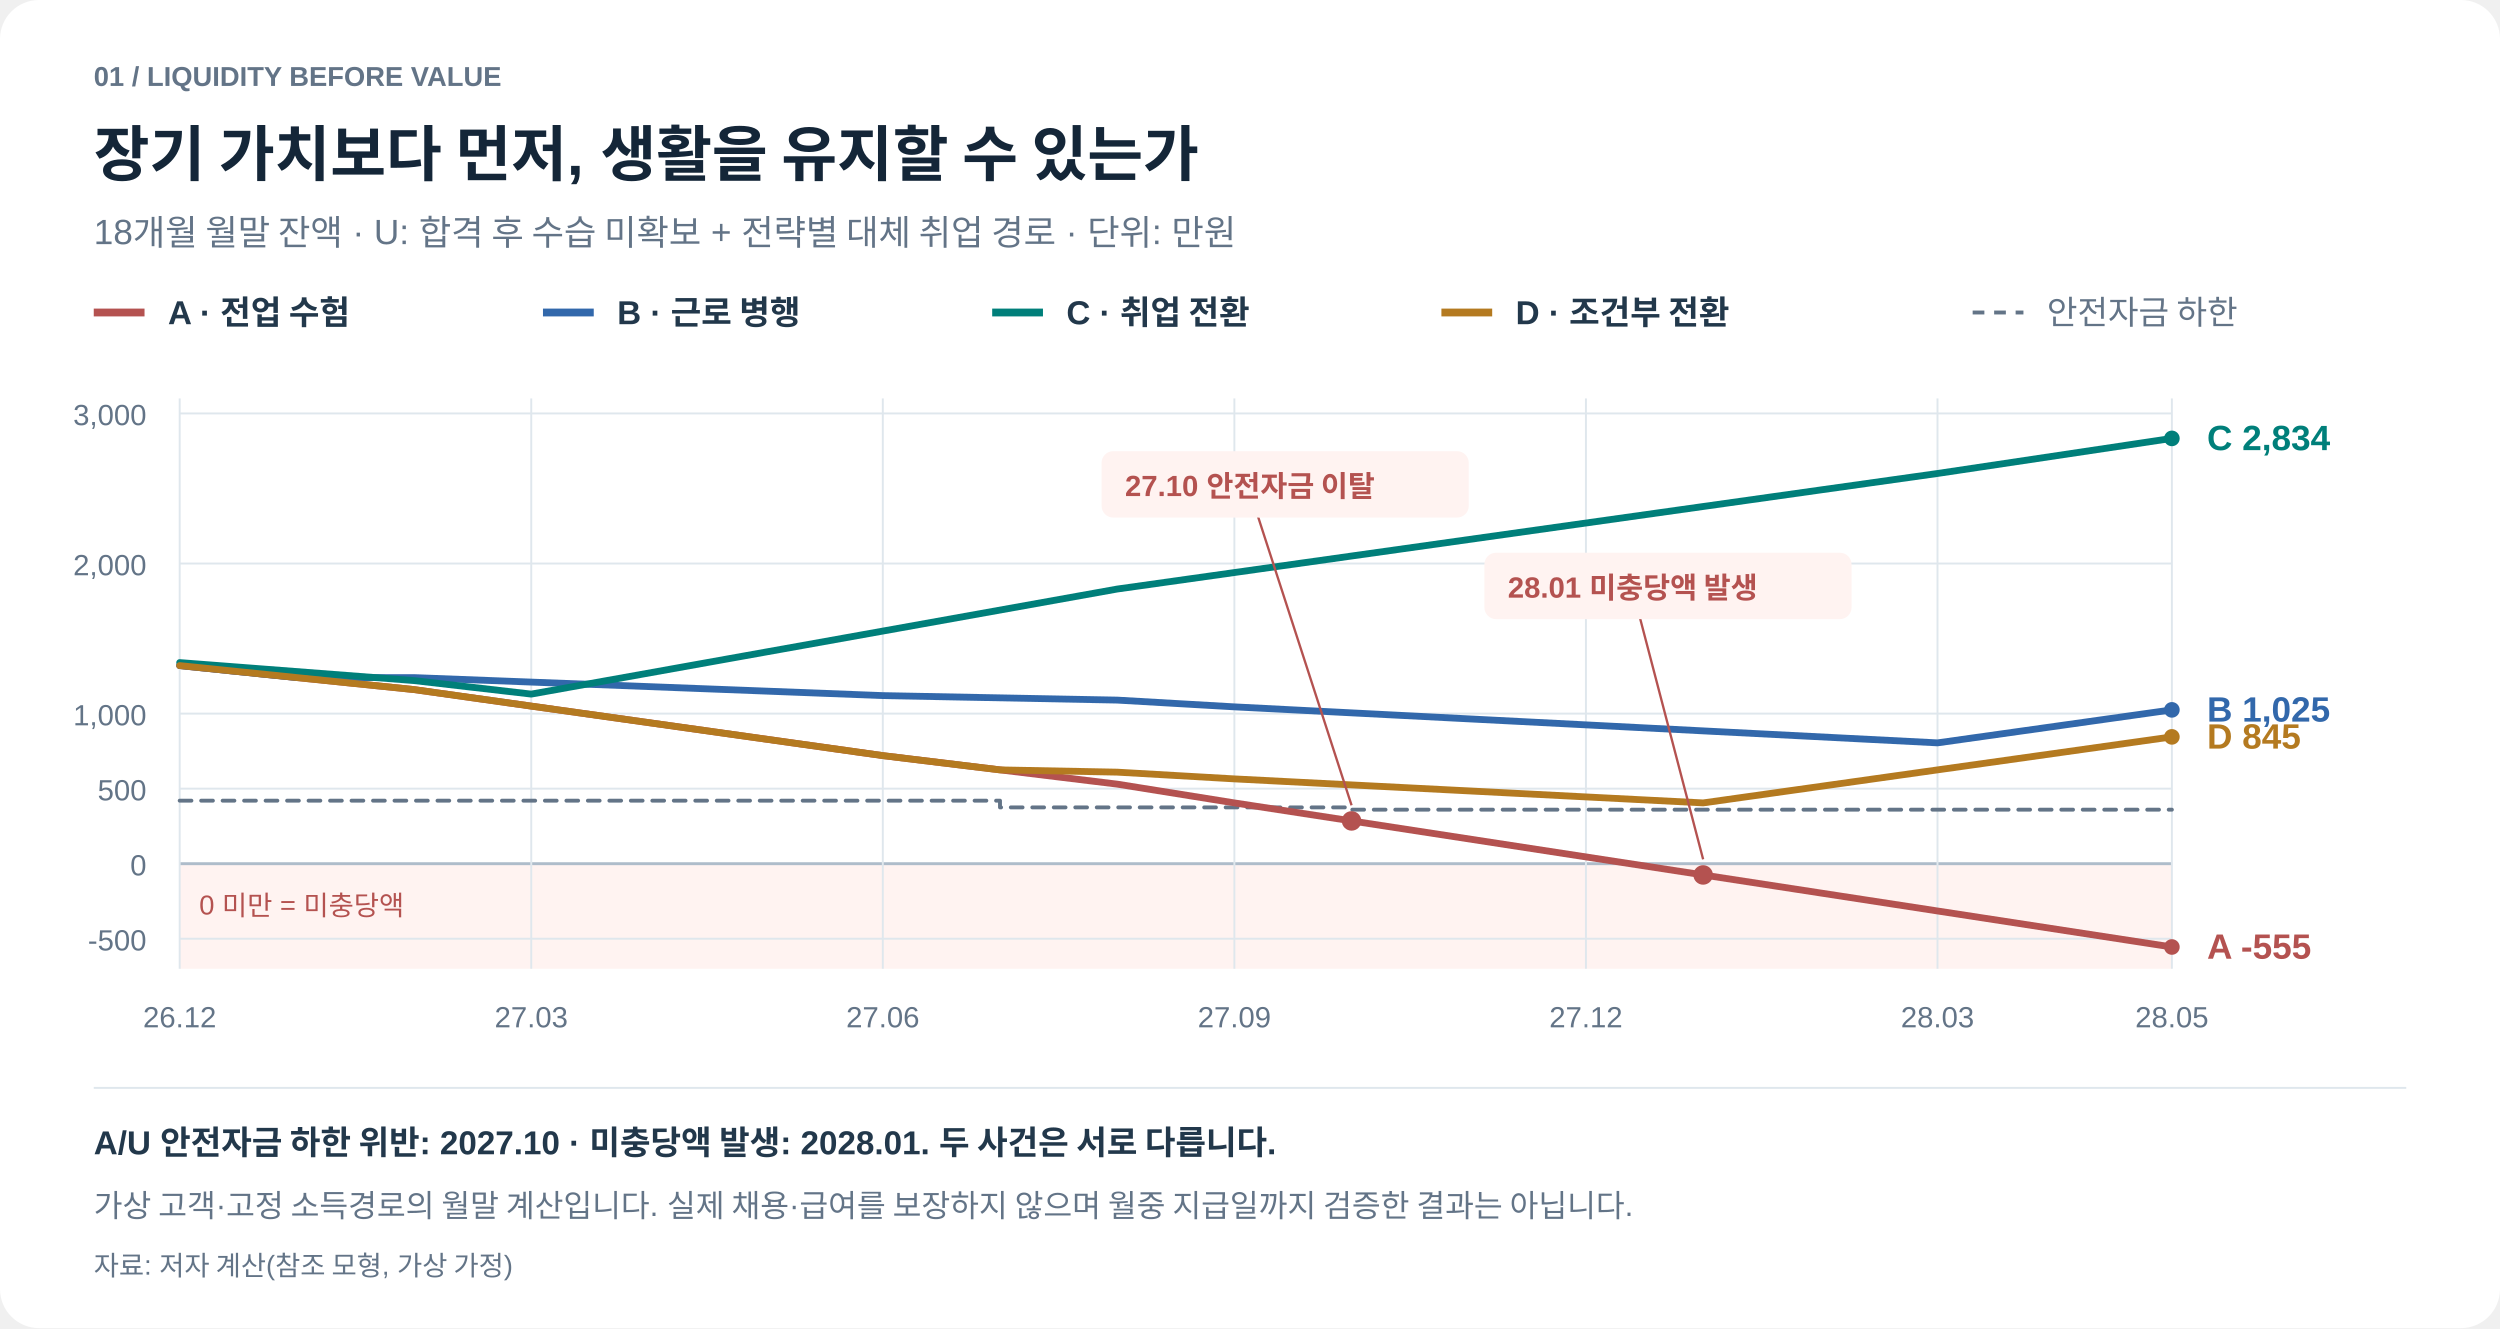
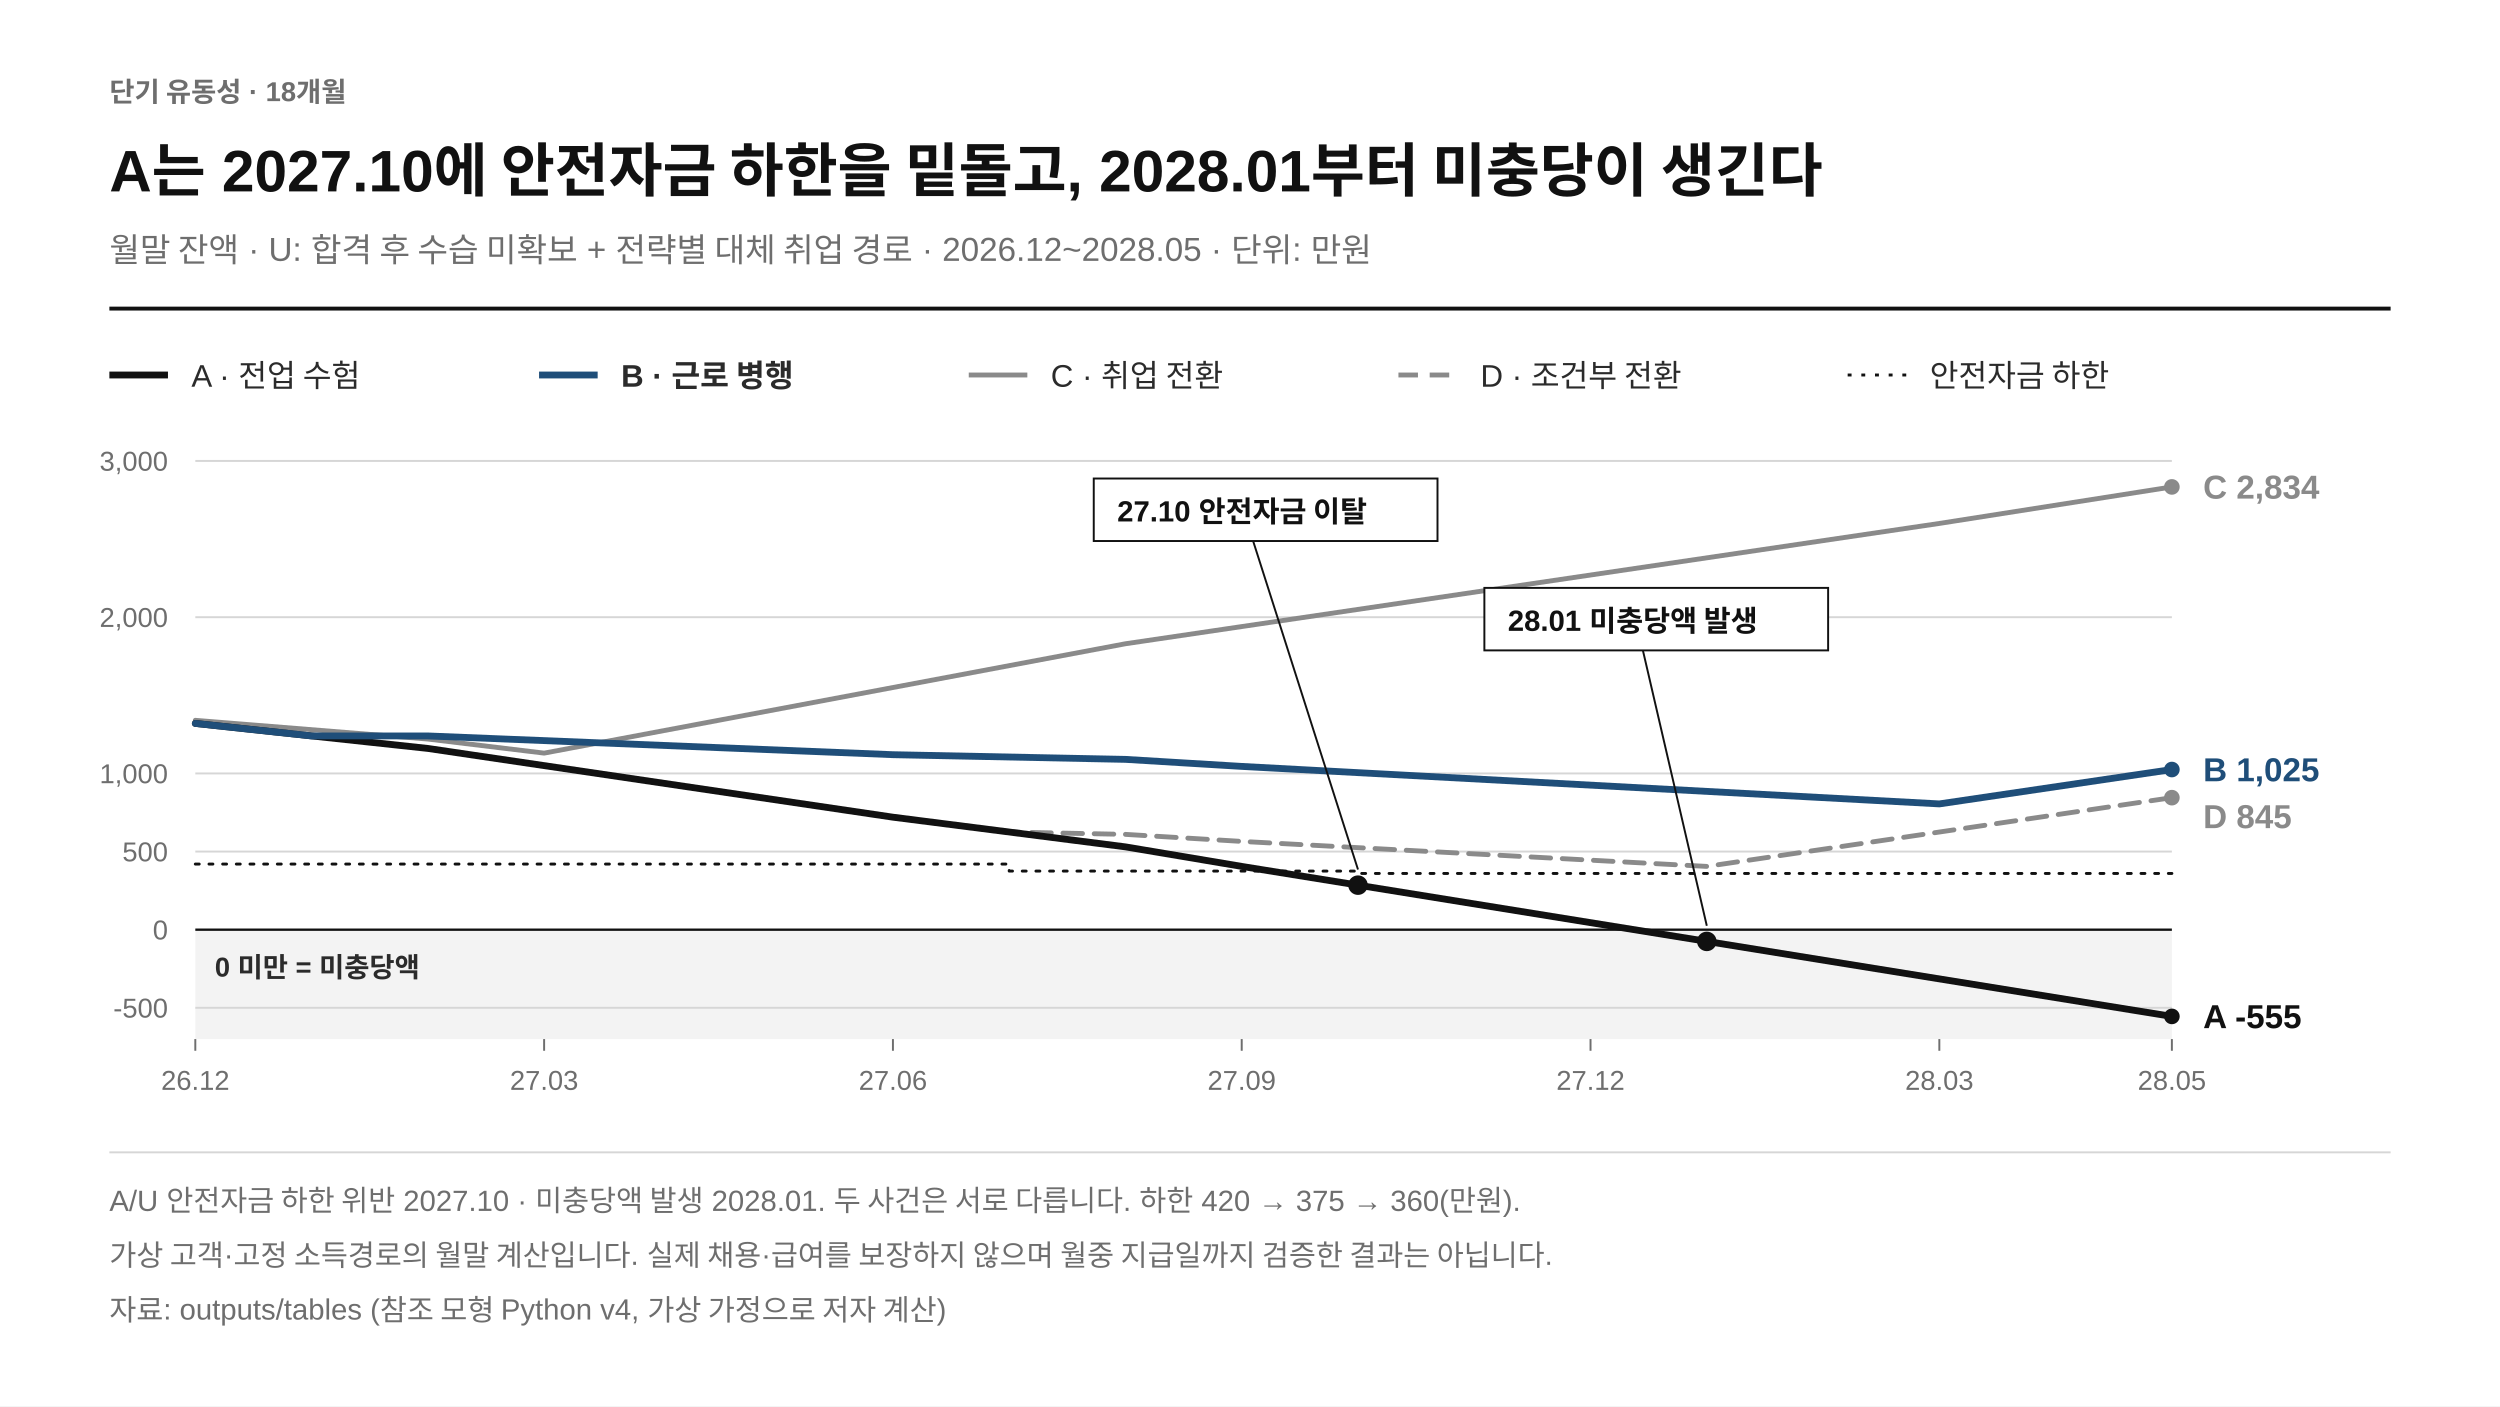
- <svg xmlns="http://www.w3.org/2000/svg" viewBox="0 0 1280 680" width="1280" height="680" role="img" aria-labelledby="title desc" style="max-width:100%;height:auto">
-   <style>text{font-family:"Noto Sans KR","Malgun Gothic",Arial,sans-serif}.number{font-family:Arial,"Malgun Gothic",sans-serif;font-variant-numeric:tabular-nums}</style>
-   <rect x="0" y="0" width="1280" height="680" rx="20" fill="#FFFFFF" />
-   <text x="48" y="44" font-size="14" fill="#637487" font-weight="700" text-anchor="start">01 / LIQUIDITY BEFORE VALUE</text>
-   <text x="48" y="90" font-size="31" fill="#142638" font-weight="700" text-anchor="start">장기 가치보다 먼저, 생활을 유지할 수 있는가</text>
-   <text x="48" y="125" font-size="18" fill="#637487" font-weight="400" text-anchor="start">18개월 월말 잔액 · U: 합격 후 수습 미확보 + 전략별 대체 취업 경로 · 단위: 만원</text>
-   <line x1="48" y1="160" x2="74" y2="160" stroke="#B45250" stroke-width="4" />
-   <text x="86" y="166" font-size="17" fill="#22384B" font-weight="700" text-anchor="start">A · 전업 수험</text>
-   <line x1="278" y1="160" x2="304" y2="160" stroke="#3268AB" stroke-width="4" />
-   <text x="316" y="166" font-size="17" fill="#22384B" font-weight="700" text-anchor="start">B · 근로 병행</text>
-   <line x1="508" y1="160" x2="534" y2="160" stroke="#007F7A" stroke-width="4" />
-   <text x="546" y="166" font-size="17" fill="#22384B" font-weight="700" text-anchor="start">C · 취업 전환</text>
-   <line x1="738" y1="160" x2="764" y2="160" stroke="#B47A20" stroke-width="4" />
-   <text x="776" y="166" font-size="17" fill="#22384B" font-weight="700" text-anchor="start">D · 조건부 전환</text>
-   <line x1="1010" y1="160" x2="1036" y2="160" stroke="#637487" stroke-width="2" stroke-dasharray="6 5" />
-   <text x="1048" y="166" font-size="17" fill="#637487" font-weight="400" text-anchor="start">안전자금 하한</text>
-   <rect x="92" y="442.21" width="1020" height="53.79" rx="0" fill="#FFF3F1" />
-   <line x1="92" y1="480.63" x2="1112" y2="480.63" stroke="#DFE7ED" stroke-width="1" />
-   <text x="75" y="486.63" font-size="15" fill="#637487" font-weight="400" text-anchor="end" class="number">-500</text>
-   <line x1="92" y1="442.21" x2="1112" y2="442.21" stroke="#AEBCCA" stroke-width="1.5" />
-   <text x="75" y="448.21" font-size="15" fill="#637487" font-weight="400" text-anchor="end" class="number">0</text>
-   <line x1="92" y1="403.79" x2="1112" y2="403.79" stroke="#DFE7ED" stroke-width="1" />
-   <text x="75" y="409.79" font-size="15" fill="#637487" font-weight="400" text-anchor="end" class="number">500</text>
-   <line x1="92" y1="365.37" x2="1112" y2="365.37" stroke="#DFE7ED" stroke-width="1" />
-   <text x="75" y="371.37" font-size="15" fill="#637487" font-weight="400" text-anchor="end" class="number">1,000</text>
-   <line x1="92" y1="288.53" x2="1112" y2="288.53" stroke="#DFE7ED" stroke-width="1" />
-   <text x="75" y="294.53" font-size="15" fill="#637487" font-weight="400" text-anchor="end" class="number">2,000</text>
-   <line x1="92" y1="211.68" x2="1112" y2="211.68" stroke="#DFE7ED" stroke-width="1" />
-   <text x="75" y="217.68" font-size="15" fill="#637487" font-weight="400" text-anchor="end" class="number">3,000</text>
-   <text x="102" y="468.21" font-size="14" fill="#B45250" font-weight="400" text-anchor="start">0 미만 = 미충당액</text>
-   <line x1="92" y1="204" x2="92" y2="496" stroke="#DFE7ED" stroke-width="1" />
-   <text x="92" y="526" font-size="15" fill="#637487" font-weight="400" text-anchor="middle" class="number">26.12</text>
-   <line x1="272" y1="204" x2="272" y2="496" stroke="#DFE7ED" stroke-width="1" />
-   <text x="272" y="526" font-size="15" fill="#637487" font-weight="400" text-anchor="middle" class="number">27.03</text>
-   <line x1="452" y1="204" x2="452" y2="496" stroke="#DFE7ED" stroke-width="1" />
-   <text x="452" y="526" font-size="15" fill="#637487" font-weight="400" text-anchor="middle" class="number">27.06</text>
-   <line x1="632" y1="204" x2="632" y2="496" stroke="#DFE7ED" stroke-width="1" />
-   <text x="632" y="526" font-size="15" fill="#637487" font-weight="400" text-anchor="middle" class="number">27.09</text>
-   <line x1="812" y1="204" x2="812" y2="496" stroke="#DFE7ED" stroke-width="1" />
-   <text x="812" y="526" font-size="15" fill="#637487" font-weight="400" text-anchor="middle" class="number">27.12</text>
-   <line x1="992" y1="204" x2="992" y2="496" stroke="#DFE7ED" stroke-width="1" />
-   <text x="992" y="526" font-size="15" fill="#637487" font-weight="400" text-anchor="middle" class="number">28.03</text>
-   <line x1="1112" y1="204" x2="1112" y2="496" stroke="#DFE7ED" stroke-width="1" />
-   <text x="1112" y="526" font-size="15" fill="#637487" font-weight="400" text-anchor="middle" class="number">28.05</text>
-   <path d="M92,409.94 L152,409.94 L212,409.94 L272,409.94 L332,409.94 L392,409.94 L452,409.94 L512,409.94 L512,413.39 L572,413.39 L632,413.39 L692,413.39 L692,414.55 L752,414.55 L812,414.55 L872,414.55 L932,414.55 L992,414.55 L1052,414.55 L1112,414.55" fill="none" stroke="#637487" stroke-width="2" stroke-linecap="round" stroke-linejoin="round" stroke-dasharray="6 5" />
-   <path d="M92,340.78 L152,346.93 L212,353.07 L272,361.53 L332,369.98 L392,378.43 L452,386.88 L512,394.18 L572,401.48 L632,411.09 L692,420.31 L752,429.53 L812,438.75 L872,447.97 L932,457.19 L992,466.42 L1052,475.64 L1112,484.86" fill="none" stroke="#B45250" stroke-width="3.5" stroke-linecap="round" stroke-linejoin="round" />
-   <circle cx="1112" cy="484.86" r="4" fill="#B45250" />
-   <text x="1130" y="490.86" font-size="18" fill="#B45250" font-weight="700" text-anchor="start" class="number">A -555</text>
-   <path d="M92,340.78 L152,346.93 L212,346.93 L272,349.23 L332,351.54 L392,353.84 L452,356.15 L512,357.3 L572,358.45 L632,361.91 L692,364.98 L752,368.06 L812,371.13 L872,374.21 L932,377.28 L992,380.35 L1052,371.9 L1112,363.45" fill="none" stroke="#3268AB" stroke-width="3.5" stroke-linecap="round" stroke-linejoin="round" />
-   <circle cx="1112" cy="363.45" r="4" fill="#3268AB" />
-   <text x="1130" y="369.45" font-size="18" fill="#3268AB" font-weight="700" text-anchor="start" class="number">B 1,025</text>
-   <path d="M92,339.24 L152,343.85 L212,348.46 L272,355.38 L332,344.62 L392,333.86 L452,323.11 L512,312.35 L572,301.59 L632,293.14 L692,284.68 L752,276.23 L812,267.78 L872,259.33 L932,250.87 L992,242.42 L1052,233.44 L1112,224.46" fill="none" stroke="#007F7A" stroke-width="3.5" stroke-linecap="round" stroke-linejoin="round" />
-   <circle cx="1112" cy="224.46" r="4" fill="#007F7A" />
-   <text x="1130" y="230.46" font-size="18" fill="#007F7A" font-weight="700" text-anchor="start" class="number">C 2,834</text>
-   <path d="M92,340.78 L152,346.93 L212,353.07 L272,361.53 L332,369.98 L392,378.43 L452,386.88 L512,394.18 L572,395.34 L632,398.79 L692,401.87 L752,404.94 L812,408.02 L872,411.09 L932,402.64 L992,394.18 L1052,385.73 L1112,377.28" fill="none" stroke="#B47A20" stroke-width="3.5" stroke-linecap="round" stroke-linejoin="round" />
-   <circle cx="1112" cy="377.28" r="4" fill="#B47A20" />
-   <text x="1130" y="383.28" font-size="18" fill="#B47A20" font-weight="700" text-anchor="start" class="number">D 845</text>
-   <line x1="692" y1="412.31" x2="642" y2="258" stroke="#B45250" stroke-width="1.2" />
-   <circle cx="692" cy="420.31" r="5" fill="#B45250" />
-   <rect x="564" y="231" width="188" height="34" rx="6" fill="#FFF3F1" />
-   <text x="576" y="254" font-size="15" fill="#B45250" font-weight="700" text-anchor="start">27.10 안전자금 이탈</text>
-   <line x1="872" y1="439.97" x2="838" y2="310" stroke="#B45250" stroke-width="1.2" />
-   <circle cx="872" cy="447.97" r="5" fill="#B45250" />
-   <rect x="760" y="283" width="188" height="34" rx="6" fill="#FFF3F1" />
-   <text x="772" y="306" font-size="15" fill="#B45250" font-weight="700" text-anchor="start">28.01 미충당액 발생</text>
-   <line x1="48" y1="557" x2="1232" y2="557" stroke="#DFE7ED" stroke-width="1" />
-   <text x="48" y="591" font-size="17" fill="#22384B" font-weight="700" text-anchor="start">A/U 안전자금 하한 위반: 2027.10 · 미충당액 발생: 2028.01. 두 사건은 서로 다릅니다.</text>
-   <text x="48" y="623" font-size="16" fill="#637487" font-weight="400" text-anchor="start">가상 고객·고정 소득경로의 월말 계산입니다. 실제 채용·급여를 보장하지 않으며 월중 지급일까지 검증한 결과는 아닙니다.</text>
-   <text x="48" y="653" font-size="14" fill="#637487" font-weight="400" text-anchor="start">자료: 저자 계산(참조 모형, 가상 가정)</text>
+ <svg xmlns="http://www.w3.org/2000/svg" viewBox="0 0 1280 720" width="1280" height="720" role="img" aria-labelledby="title desc" style="max-width:100%;height:auto">
+   <style>text{font-family:"Noto Sans KR","Malgun Gothic","Apple SD Gothic Neo",Arial,sans-serif}.number{font-family:Arial,"Malgun Gothic",sans-serif;font-variant-numeric:tabular-nums}</style>
+   <rect x="0" y="0" width="1280" height="720" rx="0" fill="#FFFFFF" />
+   <text x="56" y="52" font-size="14" fill="#6E6E6E" font-weight="700" text-anchor="start">단기 유동성 · 18개월</text>
+   <text x="56" y="98" font-size="30" fill="#111111" font-weight="700" text-anchor="start">A는 2027.10에 안전자금 하한을 밑돌고, 2028.01부터 미충당이 생긴다</text>
+   <text x="56" y="134" font-size="17" fill="#6E6E6E" font-weight="400" text-anchor="start">월말 잔액 · U: 합격 후 수습 미확보 + 전략별 대체 취업 경로 · 2026.12~2028.05 · 단위: 만원</text>
+   <line x1="56" y1="158" x2="1224" y2="158" stroke="#111111" stroke-width="2" />
+   <line x1="56" y1="192" x2="86" y2="192" stroke="#111111" stroke-width="3.5" />
+   <text x="98" y="198" font-size="16" fill="#2B2B2B" font-weight="400" text-anchor="start">A · 전업 수험</text>
+   <line x1="276" y1="192" x2="306" y2="192" stroke="#1F4E79" stroke-width="3.5" />
+   <text x="318" y="198" font-size="16" fill="#2B2B2B" font-weight="700" text-anchor="start">B · 근로 병행</text>
+   <line x1="496" y1="192" x2="526" y2="192" stroke="#8A8A8A" stroke-width="2.5" />
+   <text x="538" y="198" font-size="16" fill="#2B2B2B" font-weight="400" text-anchor="start">C · 취업 전환</text>
+   <line x1="716" y1="192" x2="746" y2="192" stroke="#8A8A8A" stroke-width="2.5" stroke-dasharray="10 6" />
+   <text x="758" y="198" font-size="16" fill="#2B2B2B" font-weight="400" text-anchor="start">D · 조건부 전환</text>
+   <line x1="946" y1="192" x2="976" y2="192" stroke="#111111" stroke-width="1.5" stroke-dasharray="2 5" />
+   <text x="988" y="198" font-size="16" fill="#2B2B2B" font-weight="400" text-anchor="start">안전자금 하한</text>
+   <rect x="100" y="476" width="1012" height="56" rx="0" fill="#F3F3F3" />
+   <line x1="100" y1="516" x2="1112" y2="516" stroke="#D6D6D6" stroke-width="1" />
+   <text x="86" y="521" font-size="14" fill="#6E6E6E" font-weight="400" text-anchor="end" class="number">-500</text>
+   <line x1="100" y1="476" x2="1112" y2="476" stroke="#111111" stroke-width="1.2" />
+   <text x="86" y="481" font-size="14" fill="#6E6E6E" font-weight="400" text-anchor="end" class="number">0</text>
+   <line x1="100" y1="436" x2="1112" y2="436" stroke="#D6D6D6" stroke-width="1" />
+   <text x="86" y="441" font-size="14" fill="#6E6E6E" font-weight="400" text-anchor="end" class="number">500</text>
+   <line x1="100" y1="396" x2="1112" y2="396" stroke="#D6D6D6" stroke-width="1" />
+   <text x="86" y="401" font-size="14" fill="#6E6E6E" font-weight="400" text-anchor="end" class="number">1,000</text>
+   <line x1="100" y1="316" x2="1112" y2="316" stroke="#D6D6D6" stroke-width="1" />
+   <text x="86" y="321" font-size="14" fill="#6E6E6E" font-weight="400" text-anchor="end" class="number">2,000</text>
+   <line x1="100" y1="236" x2="1112" y2="236" stroke="#D6D6D6" stroke-width="1" />
+   <text x="86" y="241" font-size="14" fill="#6E6E6E" font-weight="400" text-anchor="end" class="number">3,000</text>
+   <text x="110" y="500" font-size="14" fill="#2B2B2B" font-weight="700" text-anchor="start">0 미만 = 미충당액</text>
+   <line x1="100" y1="532" x2="100" y2="538" stroke="#6E6E6E" stroke-width="1" />
+   <text x="100" y="558" font-size="14" fill="#6E6E6E" font-weight="400" text-anchor="middle" class="number">26.12</text>
+   <line x1="278.59" y1="532" x2="278.59" y2="538" stroke="#6E6E6E" stroke-width="1" />
+   <text x="278.59" y="558" font-size="14" fill="#6E6E6E" font-weight="400" text-anchor="middle" class="number">27.03</text>
+   <line x1="457.18" y1="532" x2="457.18" y2="538" stroke="#6E6E6E" stroke-width="1" />
+   <text x="457.18" y="558" font-size="14" fill="#6E6E6E" font-weight="400" text-anchor="middle" class="number">27.06</text>
+   <line x1="635.76" y1="532" x2="635.76" y2="538" stroke="#6E6E6E" stroke-width="1" />
+   <text x="635.76" y="558" font-size="14" fill="#6E6E6E" font-weight="400" text-anchor="middle" class="number">27.09</text>
+   <line x1="814.35" y1="532" x2="814.35" y2="538" stroke="#6E6E6E" stroke-width="1" />
+   <text x="814.35" y="558" font-size="14" fill="#6E6E6E" font-weight="400" text-anchor="middle" class="number">27.12</text>
+   <line x1="992.94" y1="532" x2="992.94" y2="538" stroke="#6E6E6E" stroke-width="1" />
+   <text x="992.94" y="558" font-size="14" fill="#6E6E6E" font-weight="400" text-anchor="middle" class="number">28.03</text>
+   <line x1="1112" y1="532" x2="1112" y2="538" stroke="#6E6E6E" stroke-width="1" />
+   <text x="1112" y="558" font-size="14" fill="#6E6E6E" font-weight="400" text-anchor="middle" class="number">28.05</text>
+   <path d="M100,442.4 L159.53,442.4 L219.06,442.4 L278.59,442.4 L338.12,442.4 L397.65,442.4 L457.18,442.4 L516.71,442.4 L516.71,446 L576.24,446 L635.76,446 L695.29,446 L695.29,447.2 L754.82,447.2 L814.35,447.2 L873.88,447.2 L933.41,447.2 L992.94,447.2 L1052.47,447.2 L1112,447.2" fill="none" stroke="#111111" stroke-width="1.5" stroke-linecap="round" stroke-linejoin="round" stroke-dasharray="2 5" />
+   <path d="M100,370.4 L159.53,376.8 L219.06,383.2 L278.59,392 L338.12,400.8 L397.65,409.6 L457.18,418.4 L516.71,426 L576.24,427.2 L635.76,430.8 L695.29,434 L754.82,437.2 L814.35,440.4 L873.88,443.6 L933.41,434.8 L992.94,426 L1052.47,417.2 L1112,408.4" fill="none" stroke="#8A8A8A" stroke-width="2.5" stroke-linecap="round" stroke-linejoin="round" stroke-dasharray="10 6" />
+   <circle cx="1112" cy="408.4" r="4" fill="#8A8A8A" />
+   <path d="M100,368.8 L159.53,373.6 L219.06,378.4 L278.59,385.6 L338.12,374.4 L397.65,363.2 L457.18,352 L516.71,340.8 L576.24,329.6 L635.76,320.8 L695.29,312 L754.82,303.2 L814.35,294.4 L873.88,285.6 L933.41,276.8 L992.94,268 L1052.47,258.65 L1112,249.3" fill="none" stroke="#8A8A8A" stroke-width="2.5" stroke-linecap="round" stroke-linejoin="round" />
+   <circle cx="1112" cy="249.3" r="4" fill="#8A8A8A" />
+   <path d="M100,370.4 L159.53,376.8 L219.06,383.2 L278.59,392 L338.12,400.8 L397.65,409.6 L457.18,418.4 L516.71,426 L576.24,433.6 L635.76,443.6 L695.29,453.2 L754.82,462.8 L814.35,472.4 L873.88,482 L933.41,491.6 L992.94,501.2 L1052.47,510.8 L1112,520.4" fill="none" stroke="#111111" stroke-width="3.5" stroke-linecap="round" stroke-linejoin="round" />
+   <circle cx="1112" cy="520.4" r="4" fill="#111111" />
+   <path d="M100,370.4 L159.53,376.8 L219.06,376.8 L278.59,379.2 L338.12,381.6 L397.65,384 L457.18,386.4 L516.71,387.6 L576.24,388.8 L635.76,392.4 L695.29,395.6 L754.82,398.8 L814.35,402 L873.88,405.2 L933.41,408.4 L992.94,411.6 L1052.47,402.8 L1112,394" fill="none" stroke="#1F4E79" stroke-width="3.5" stroke-linecap="round" stroke-linejoin="round" />
+   <circle cx="1112" cy="394" r="4" fill="#1F4E79" />
+   <text x="1128" y="255.3" font-size="17" fill="#8A8A8A" font-weight="700" text-anchor="start" class="number">C 2,834</text>
+   <text x="1128" y="400" font-size="17" fill="#1F4E79" font-weight="700" text-anchor="start" class="number">B 1,025</text>
+   <text x="1128" y="424" font-size="17" fill="#8A8A8A" font-weight="700" text-anchor="start" class="number">D 845</text>
+   <text x="1128" y="526.4" font-size="17" fill="#111111" font-weight="700" text-anchor="start" class="number">A -555</text>
+   <line x1="695.29" y1="445.2" x2="640" y2="272" stroke="#111111" stroke-width="1" />
+   <circle cx="695.29" cy="453.2" r="5" fill="#111111" />
+   <rect x="560" y="245" width="176" height="32" rx="0" fill="#FFFFFF" stroke="#111111" />
+   <text x="572" y="267" font-size="15" fill="#111111" font-weight="700" text-anchor="start">27.10 안전자금 이탈</text>
+   <line x1="873.88" y1="474" x2="840" y2="328" stroke="#111111" stroke-width="1" />
+   <circle cx="873.88" cy="482" r="5" fill="#111111" />
+   <rect x="760" y="301" width="176" height="32" rx="0" fill="#FFFFFF" stroke="#111111" />
+   <text x="772" y="323" font-size="15" fill="#111111" font-weight="700" text-anchor="start">28.01 미충당액 발생</text>
+   <line x1="56" y1="590" x2="1224" y2="590" stroke="#D6D6D6" stroke-width="1" />
+   <text x="56" y="620" font-size="15" fill="#6E6E6E" font-weight="400" text-anchor="start">A/U 안전자금 하한 위반 2027.10 · 미충당액 발생 2028.01. 두 사건은 서로 다릅니다. 하한 420 → 375 → 360(만원).</text>
+   <text x="56" y="648" font-size="15" fill="#6E6E6E" font-weight="400" text-anchor="start">가상 고객·고정 소득경로의 월말 계산입니다. 실제 채용·급여를 보장하지 않으며 월중 지급일까지 검증한 결과는 아닙니다.</text>
+   <text x="56" y="676" font-size="15" fill="#6E6E6E" font-weight="400" text-anchor="start">자료: outputs/tables (참조 모형 Python v4, 가상 가정으로 저자 계산)</text>
</svg>
